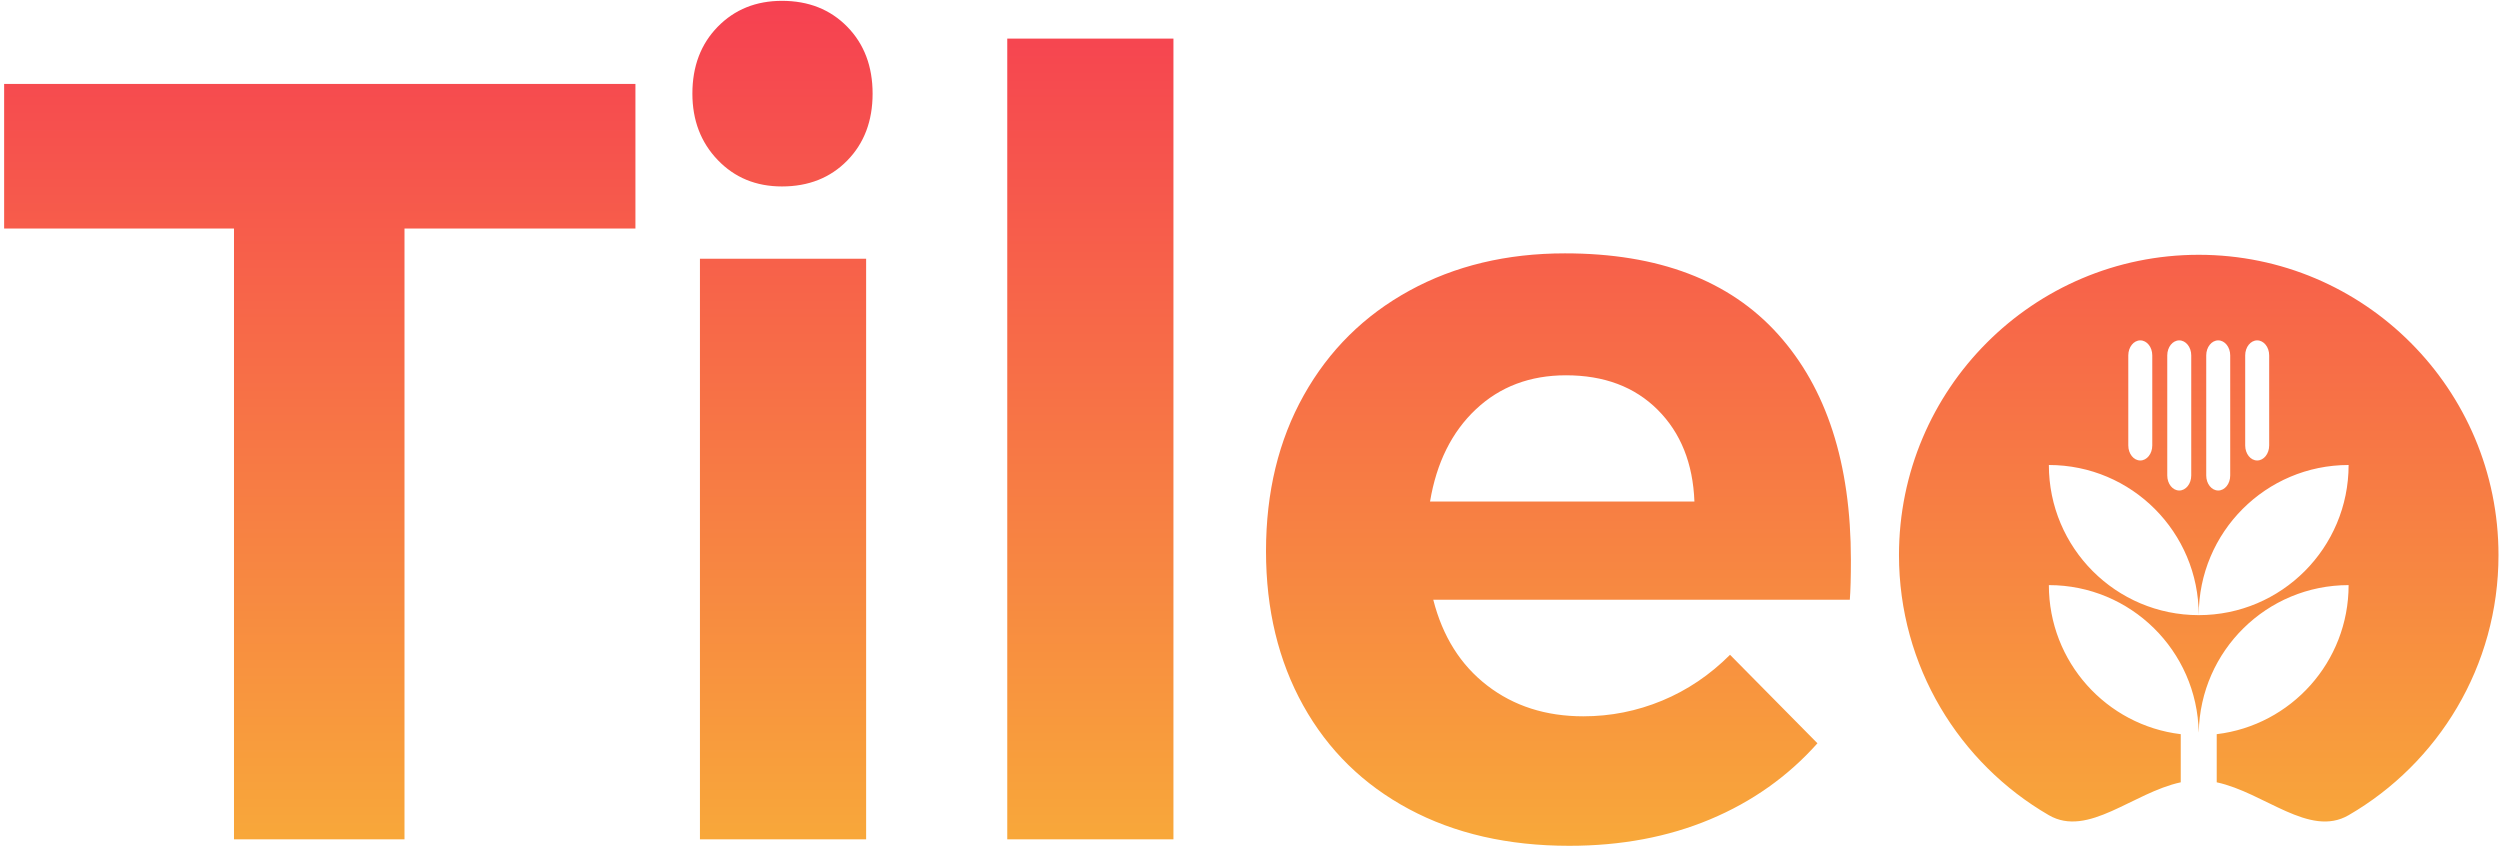
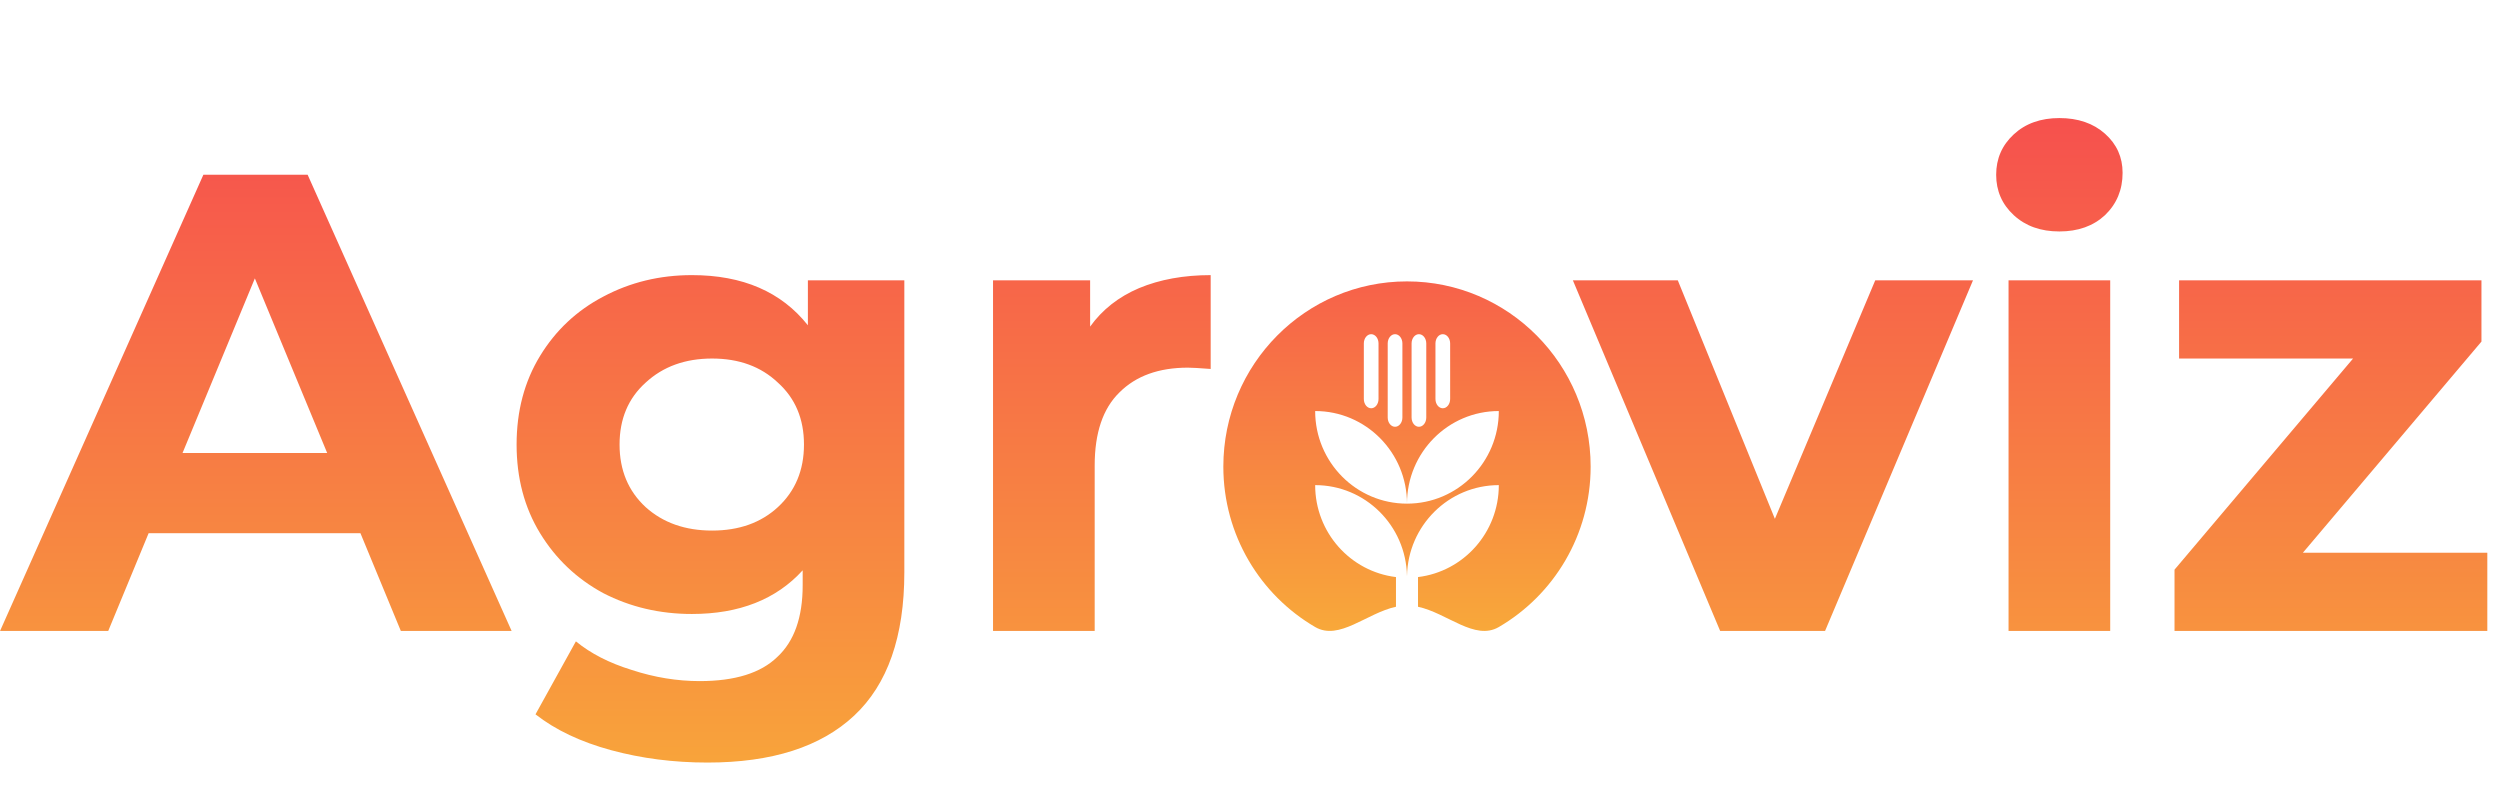
- <svg xmlns="http://www.w3.org/2000/svg" width="512px" height="174px" viewBox="0 0 512 174" version="1.1">
+ <svg xmlns="http://www.w3.org/2000/svg" width="844" height="269" viewBox="0 0 844 269" fill="none">
+   <path d="M119.68 180H48.18L34.54 213H-1.98L66.66 59H101.86L170.72 213H133.32L119.68 180ZM108.46 152.94L84.04 93.98L59.62 152.94H108.46ZM303.303 94.64V193.2C303.303 214.907 297.657 231.04 286.363 241.6C275.07 252.16 258.57 257.44 236.863 257.44C225.423 257.44 214.57 256.047 204.303 253.26C194.037 250.473 185.53 246.44 178.783 241.16L192.423 216.52C197.41 220.627 203.717 223.853 211.343 226.2C218.97 228.693 226.597 229.94 234.223 229.94C246.103 229.94 254.83 227.227 260.403 221.8C266.123 216.52 268.983 208.453 268.983 197.6V192.54C260.037 202.367 247.57 207.28 231.583 207.28C220.73 207.28 210.757 204.933 201.663 200.24C192.717 195.4 185.603 188.653 180.323 180C175.043 171.347 172.403 161.373 172.403 150.08C172.403 138.787 175.043 128.813 180.323 120.16C185.603 111.507 192.717 104.833 201.663 100.14C210.757 95.3 220.73 92.88 231.583 92.88C248.743 92.88 261.797 98.527 270.743 109.82V94.64H303.303ZM238.403 179.12C247.497 179.12 254.903 176.48 260.623 171.2C266.49 165.773 269.423 158.733 269.423 150.08C269.423 141.427 266.49 134.46 260.623 129.18C254.903 123.753 247.497 121.04 238.403 121.04C229.31 121.04 221.83 123.753 215.963 129.18C210.097 134.46 207.163 141.427 207.163 150.08C207.163 158.733 210.097 165.773 215.963 171.2C221.83 176.48 229.31 179.12 238.403 179.12ZM366.026 110.26C370.133 104.54 375.633 100.213 382.526 97.28C389.566 94.347 397.633 92.88 406.726 92.88V124.56C402.913 124.267 400.346 124.12 399.026 124.12C389.2 124.12 381.5 126.907 375.926 132.48C370.353 137.907 367.566 146.12 367.566 157.12V213H333.246V94.64H366.026V110.26ZM664.082 94.64L614.142 213H578.722L529.002 94.64H564.422L597.202 175.16L631.082 94.64H664.082ZM676.086 94.64H710.406V213H676.086V94.64ZM693.246 78.14C686.939 78.14 681.806 76.307 677.846 72.64C673.886 68.973 671.906 64.427 671.906 59C671.906 53.573 673.886 49.027 677.846 45.36C681.806 41.693 686.939 39.86 693.246 39.86C699.553 39.86 704.686 41.62 708.646 45.14C712.606 48.66 714.586 53.06 714.586 58.34C714.586 64.06 712.606 68.827 708.646 72.64C704.686 76.307 699.553 78.14 693.246 78.14ZM837.718 186.6V213H732.118V192.32L792.398 121.04H733.658V94.64H835.738V115.32L775.458 186.6H837.718Z" transform="translate(2)" fill="url(#paint0_linear)" />
+   <path fill-rule="evenodd" clip-rule="evenodd" d="M58.28 109.839C48.383 111.984 39.111 121.417 31 116.685C12.468 105.875 0 85.668 0 62.525C0 27.993 27.758 0 62 0C96.242 0 124 27.993 124 62.525C124 85.672 111.528 105.881 92.991 116.69C84.883 121.419 75.613 111.985 65.72 109.84V99.817C81.087 97.964 93 84.774 93 68.778C76.086 68.778 62.336 82.438 62.006 99.415H61.994C61.664 82.438 47.914 68.778 31 68.778C31 84.774 42.913 97.964 58.28 99.817V109.839ZM31 43.767C48.121 43.767 62 57.764 62 75.03C44.879 75.03 31 61.033 31 43.767ZM93 43.767C93 61.033 79.121 75.03 62 75.03C62 57.764 75.879 43.767 93 43.767ZM55.49 20.946V45.956C55.49 47.683 56.6 49.082 57.97 49.082C59.34 49.082 60.45 47.682 60.45 45.956V20.946C60.45 19.218 59.34 17.82 57.97 17.82C56.6 17.82 55.49 19.219 55.49 20.946ZM63.55 20.946V45.956C63.55 47.683 64.66 49.082 66.03 49.082C67.4 49.082 68.51 47.682 68.51 45.956V20.946C68.51 19.218 67.4 17.82 66.03 17.82C64.66 17.82 63.55 19.219 63.55 20.946ZM71.61 20.943V39.706C71.61 41.431 72.72 42.83 74.09 42.83C75.46 42.83 76.57 41.431 76.57 39.706V20.943C76.57 19.218 75.46 17.82 74.09 17.82C72.72 17.82 71.61 19.218 71.61 20.943ZM47.43 20.943V39.706C47.43 41.431 48.54 42.83 49.91 42.83C51.28 42.83 52.39 41.431 52.39 39.706V20.943C52.39 19.218 51.28 17.82 49.91 17.82C48.54 17.82 47.43 19.218 47.43 20.943Z" transform="translate(413 95)" fill="url(#paint1_linear)" />
  <defs>
-     <linearGradient x1="50%" y1="0%" x2="50%" y2="100%" id="linearGradient-1">
-       <stop stop-color="#F64151" offset="0%" />
-       <stop stop-color="#F8A83A" offset="100%" />
+     <linearGradient id="paint0_linear" x2="1" gradientUnits="userSpaceOnUse" gradientTransform="translate(842) scale(842 269) rotate(90)">
+       <stop stop-color="#F64151" />
+       <stop offset="1" stop-color="#F8A83A" />
+     </linearGradient>
+     <linearGradient id="paint1_linear" x2="1" gradientUnits="userSpaceOnUse" gradientTransform="translate(-68.9621 -54) scale(-261.924 172) rotate(90)">
+       <stop stop-color="#F64151" />
+       <stop offset="1" stop-color="#F8A83A" />
+       <stop offset="1" stop-color="#F8A83A" />
    </linearGradient>
  </defs>
-   <g id="Page-1" stroke="none" stroke-width="1" fill="none" fill-rule="evenodd">
-     <g id="Brand-logo-text-with-image-inside" transform="translate(-235, -289)" fill="url(#linearGradient-1)">
-       <g id="Logo-inside-text" transform="translate(235, 289)">
-         <path d="M0.847,17.189 L130.136,17.189 L130.136,46.804 L82.841,46.804 L82.841,171.894 L47.922,171.894 L47.922,46.804 L0.847,46.804 L0.847,17.189 Z M143.348,52.993 L177.383,52.993 L177.383,171.894 L143.348,171.894 L143.348,52.993 Z M173.515,5.476 C176.978,9.012 178.709,13.58 178.709,19.179 C178.709,24.777 176.978,29.345 173.515,32.881 C170.053,36.417 165.596,38.185 160.144,38.185 C154.84,38.185 150.457,36.38 146.994,32.77 C143.532,29.161 141.801,24.63 141.801,19.179 C141.801,13.58 143.532,9.012 146.994,5.476 C150.457,1.94 154.84,0.172 160.144,0.172 C165.596,0.172 170.053,1.94 173.515,5.476 Z M206.286,7.907 L240.321,7.907 L240.321,171.894 L206.286,171.894 L206.286,7.907 Z M364.146,68.463 C374.092,79.514 379.064,94.91 379.064,114.654 C379.064,118.19 378.991,120.915 378.843,122.831 L293.534,122.831 C295.45,130.345 299.133,136.202 304.585,140.401 C310.036,144.6 316.593,146.7 324.254,146.7 C329.853,146.7 335.231,145.631 340.388,143.495 C345.545,141.359 350.186,138.228 354.311,134.102 L372.213,152.225 C366.172,159.002 358.842,164.196 350.223,167.806 C341.603,171.416 331.99,173.221 321.381,173.221 C308.857,173.221 297.918,170.716 288.562,165.706 C279.206,160.697 271.986,153.625 266.903,144.49 C261.82,135.355 259.278,124.82 259.278,112.886 C259.278,100.804 261.857,90.159 267.014,80.95 C272.17,71.741 279.39,64.596 288.672,59.512 C297.955,54.429 308.563,51.888 320.497,51.888 C339.651,51.888 354.201,57.413 364.146,68.463 Z M446.618,160.218 C436.818,162.327 427.637,171.605 419.607,166.951 C401.257,156.318 388.911,136.443 388.911,113.68 C388.911,79.716 416.396,52.182 450.301,52.182 C484.206,52.182 511.691,79.716 511.691,113.68 C511.691,136.447 499.342,156.324 480.987,166.956 C472.958,171.607 463.78,162.328 453.984,160.218 L453.984,150.36 C469.2,148.537 480.996,135.564 480.996,119.83 C464.249,119.83 450.634,133.266 450.307,149.964 L450.295,149.964 C449.968,133.266 436.353,119.83 419.606,119.83 C419.606,135.564 431.402,148.537 446.618,150.36 L446.618,160.218 Z M347.018,102.719 L292.871,102.719 C294.197,94.763 297.328,88.464 302.264,83.823 C307.2,79.182 313.351,76.861 320.718,76.861 C328.527,76.861 334.789,79.219 339.504,83.934 C344.219,88.648 346.723,94.91 347.018,102.719 Z M419.606,95.231 C436.559,95.231 450.301,108.998 450.301,125.98 C433.349,125.98 419.606,112.213 419.606,95.231 L419.606,95.231 Z M480.996,95.231 L480.996,95.231 C480.996,112.213 467.253,125.98 450.301,125.98 C450.301,108.998 464.044,95.231 480.996,95.231 Z M443.855,72.784 L443.855,97.383 C443.855,99.082 444.955,100.458 446.311,100.458 C447.667,100.458 448.766,99.082 448.766,97.383 L448.766,72.784 C448.766,71.085 447.667,69.709 446.311,69.709 C444.954,69.709 443.855,71.086 443.855,72.784 Z M451.836,72.784 L451.836,97.383 C451.836,99.082 452.935,100.458 454.291,100.458 C455.648,100.458 456.747,99.082 456.747,97.383 L456.747,72.784 C456.747,71.085 455.648,69.709 454.291,69.709 C452.935,69.709 451.836,71.086 451.836,72.784 Z M459.816,72.781 L459.816,91.236 C459.816,92.933 460.916,94.308 462.272,94.308 C463.629,94.308 464.728,92.933 464.728,91.236 L464.728,72.781 C464.728,71.084 463.628,69.709 462.272,69.709 C460.916,69.709 459.816,71.085 459.816,72.781 Z M435.874,72.781 L435.874,91.236 C435.874,92.933 436.974,94.308 438.33,94.308 C439.687,94.308 440.786,92.933 440.786,91.236 L440.786,72.781 C440.786,71.084 439.686,69.709 438.33,69.709 C436.974,69.709 435.874,71.085 435.874,72.781 Z" id="Combined-Shape" />
-       </g>
-     </g>
-   </g>
</svg>
